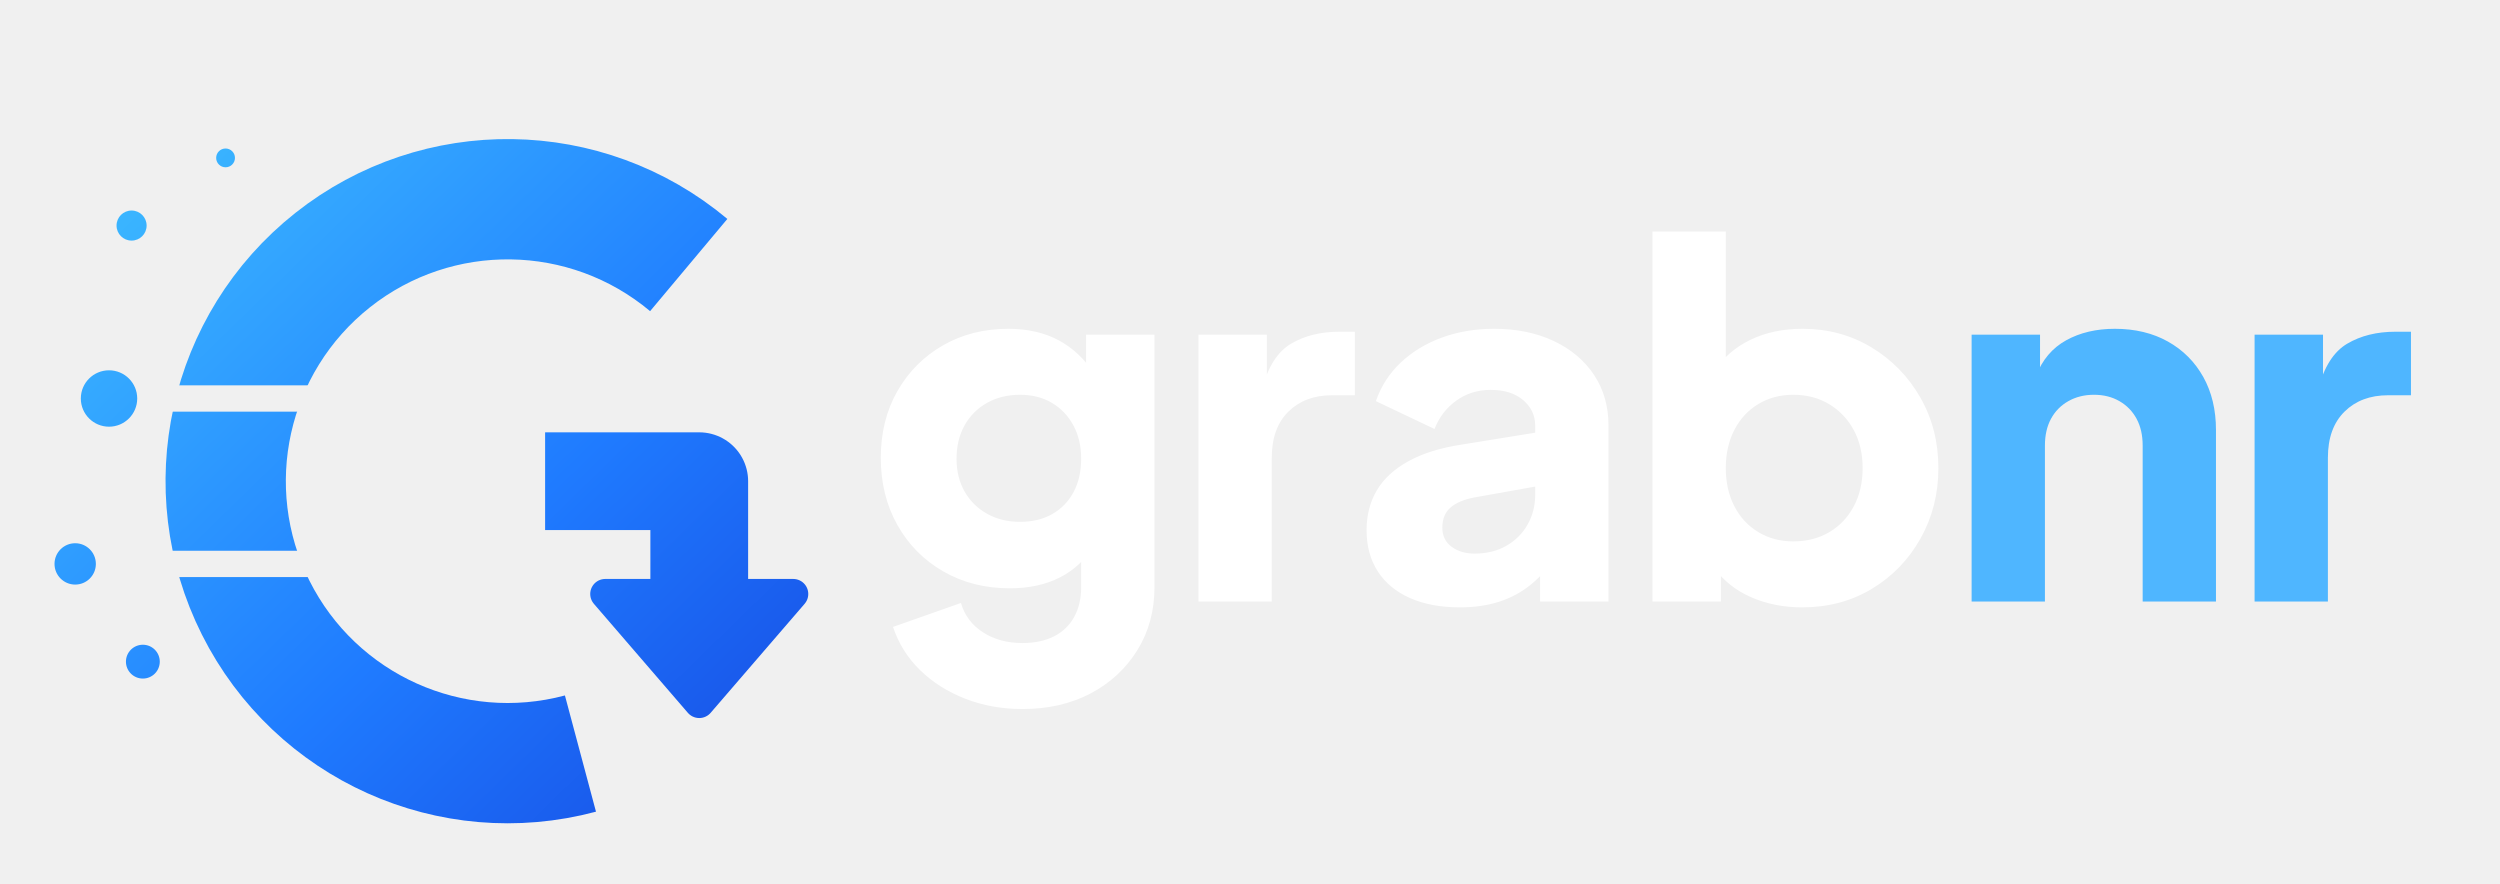
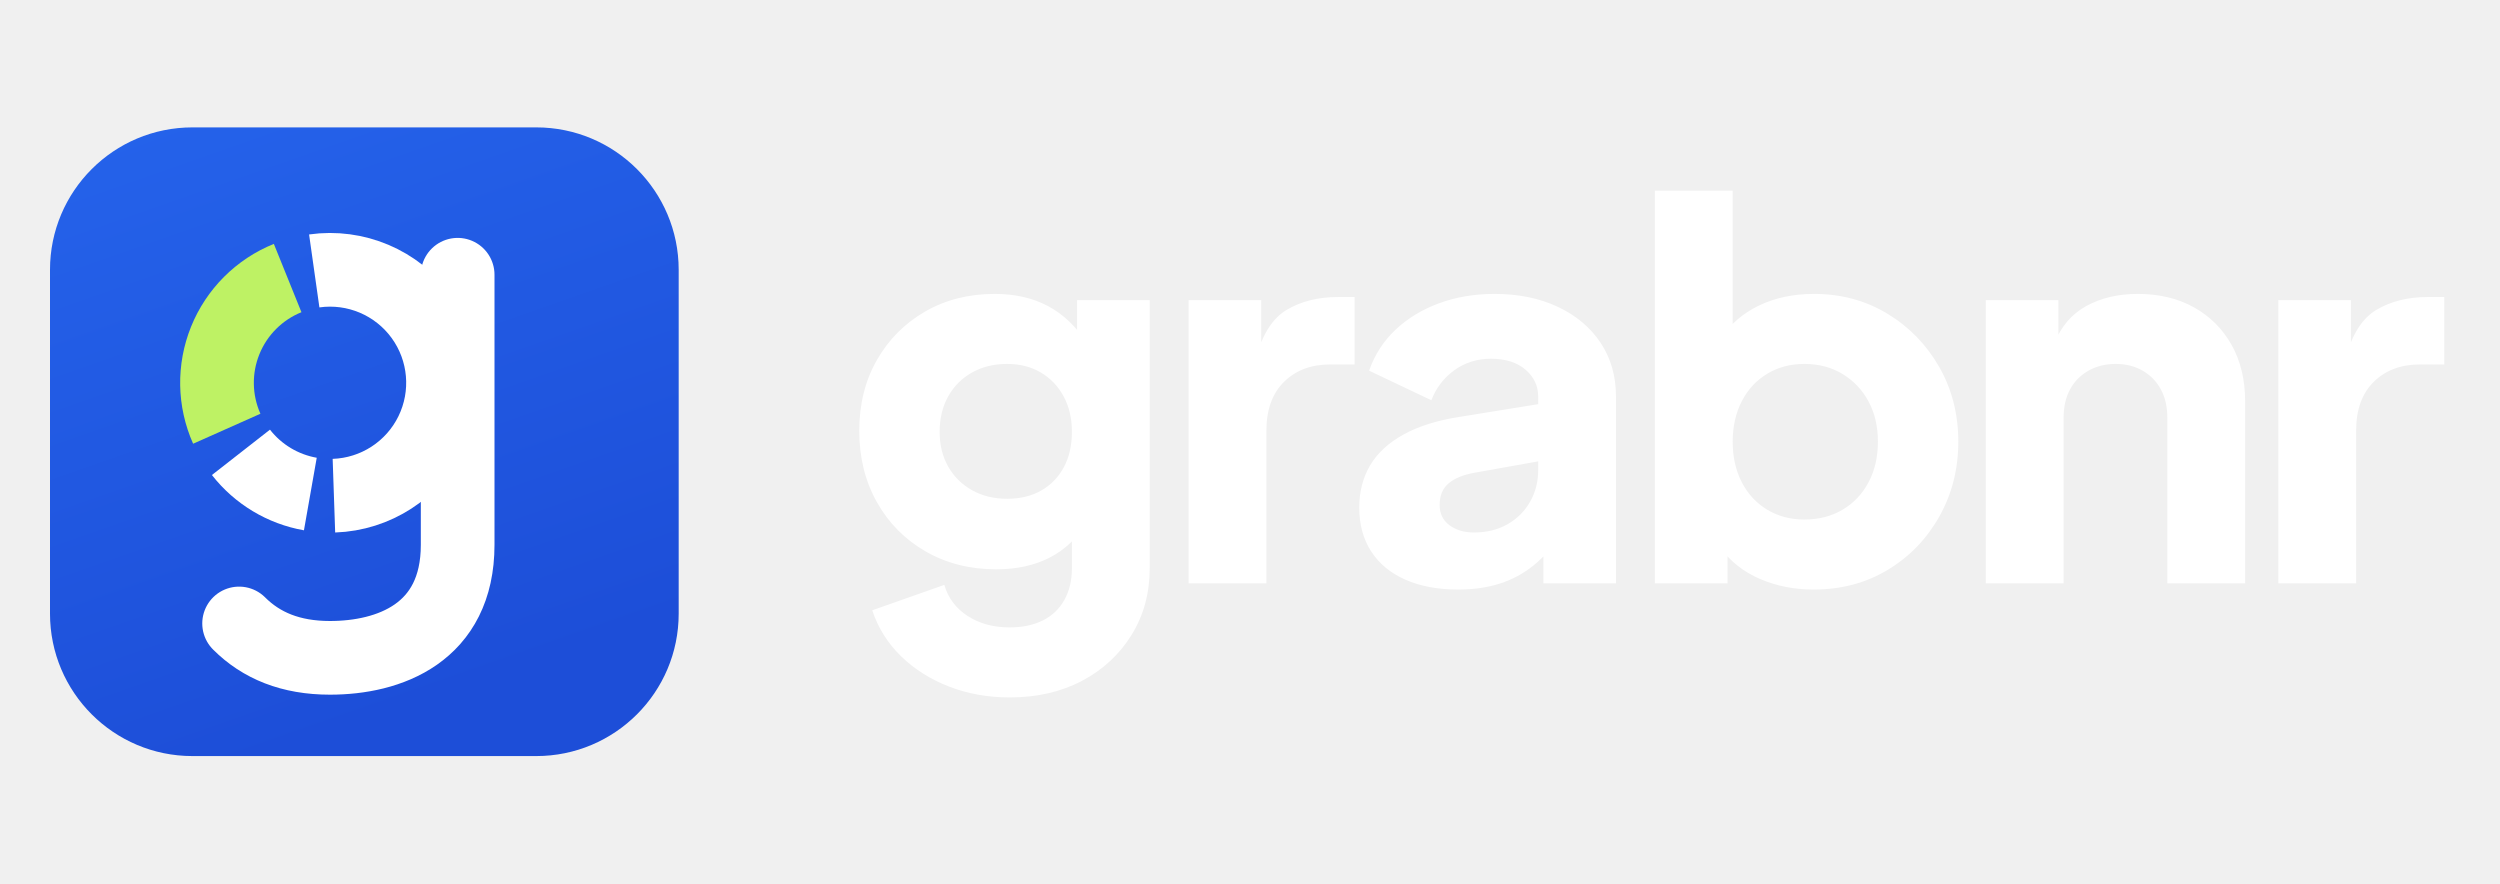
- <svg xmlns="http://www.w3.org/2000/svg" viewBox="0 0 1330 470">
-   <defs>
-     <linearGradient id="g" x1="70" y1="70" x2="440" y2="450" gradientUnits="userSpaceOnUse">
-       <stop offset="0" stop-color="#3DBBFF" />
-       <stop offset=".55" stop-color="#1F7BFF" />
-       <stop offset="1" stop-color="#1646E0" />
-     </linearGradient>
-   </defs>
-   <g transform="translate(0 0) scale(1)">
+ <svg xmlns="http://www.w3.org/2000/svg" width="1330" height="470" viewBox="0 0 1330 470">
+   <g transform="translate(26.60 67.77) scale(1.30648)">
    <defs>
-       <mask id="m" maskUnits="userSpaceOnUse" x="0" y="0" width="512" height="512">
-         <rect width="512" height="512" fill="#fff" />
-         <rect x="0" y="205" width="270" height="14" fill="#000" />
-         <rect x="0" y="293" width="270" height="14" fill="#000" />
-       </mask>
+       <linearGradient id="k" x1="0" y1="0" x2="0.35" y2="1">
+         <stop offset="0" stop-color="#2563eb" />
+         <stop offset="1" stop-color="#1d4ed8" />
+       </linearGradient>
    </defs>
-     <g fill="none" stroke="url(#g)" stroke-width="64">
-       <path mask="url(#m)" d="M366.4 141A150 150 0 1 0 308.8 400.9" />
+     <rect width="256" height="256" rx="58" fill="url(#k)" />
+     <g fill="none" stroke-width="30" stroke-linejoin="round" stroke-linecap="butt">
+       <path d="M71.98 122.71A46 46 0 0 1 96.77 61.35" stroke="#bef264" />
+       <path d="M107.60 58.45A46 46 0 1 1 115.61 149.97" stroke="#ffffff" />
+       <path d="M106.01 149.30A46 46 0 0 1 77.75 132.32" stroke="#ffffff" />
    </g>
-     <g fill="url(#g)">
-       <circle cx="58" cy="212" r="15" />
-       <circle cx="96" cy="212" r="0" />
-       <circle cx="40" cy="300" r="11" />
-       <circle cx="76" cy="352" r="9" />
-       <circle cx="70" cy="120" r="8" />
-       <circle cx="120" cy="84" r="5" />
-     </g>
-     <g fill="none" stroke="url(#g)" stroke-width="52" stroke-linecap="butt" stroke-linejoin="round">
-       <path d="M290 256H372V320" />
-     </g>
-     <polygon points="322,316 422,316 372,374" fill="url(#g)" stroke="url(#g)" stroke-width="16" stroke-linejoin="round" />
+     <path fill="none" stroke-width="30" stroke-linejoin="round" stroke-linecap="round" stroke="#ffffff" d="M166 60V170C166 206 138 216 114 216C98 216 86 211 77 202" />
  </g>
-   <g transform="translate(460 -380)">
-     <path fill="#FFFFFF" d="M83.98 757.2Q67.6 757.2 53.56 751.74Q39.52 746.28 29.51 736.53Q19.5 726.78 15.08 713.52L51.22 700.78Q54.08 710.66 62.92 716.38Q71.76 722.1 83.98 722.1Q93.6 722.1 100.62 718.59Q107.64 715.08 111.41 708.32Q115.18 701.56 115.18 692.46V659.96L122.72 669.32Q115.44 681.28 104.0 687.13Q92.56 692.98 77.22 692.98Q57.46 692.98 41.86 684.01Q26.26 675.04 17.42 659.31Q8.58 643.58 8.58 623.56Q8.58 603.54 17.42 588.07Q26.26 572.6 41.6 563.76Q56.94 554.92 76.44 554.92Q91.78 554.92 103.22 561.03Q114.66 567.14 122.72 579.62L117.78 588.98V558.04H154.18V692.46Q154.18 711.18 145.08 725.87Q135.98 740.56 120.25 748.88Q104.52 757.2 83.98 757.2ZM82.68 657.62Q92.56 657.62 99.84 653.46Q107.12 649.3 111.15 641.76Q115.18 634.22 115.18 624.08Q115.18 613.94 111.02 606.27Q106.86 598.6 99.58 594.31Q92.3 590.02 82.68 590.02Q72.8 590.02 65.13 594.31Q57.46 598.6 53.17 606.27Q48.88 613.94 48.88 624.08Q48.88 633.96 53.17 641.5Q57.46 649.04 65.13 653.33Q72.8 657.62 82.68 657.62Z M177.58 700.0V558.04H213.98V592.1L211.38 587.16Q216.06 569.22 226.85 562.85Q237.64 556.48 252.46 556.48H260.78V590.28H248.56Q234.26 590.28 225.42 598.99Q216.58 607.7 216.58 623.56V700.0Z M316.68 703.12Q301.34 703.12 290.16 698.18Q278.98 693.24 273 684.01Q267.02 674.78 267.02 662.04Q267.02 650.08 272.48 640.85Q277.94 631.62 289.25 625.38Q300.56 619.14 317.46 616.54L360.88 609.52V638.12L324.48 644.62Q316.16 646.18 311.74 649.95Q307.32 653.72 307.32 660.74Q307.32 667.24 312.26 670.88Q317.2 674.52 324.48 674.52Q334.1 674.52 341.38 670.36Q348.66 666.2 352.69 659.05Q356.72 651.9 356.72 643.32V606.4Q356.72 598.34 350.35 592.88Q343.98 587.42 333.06 587.42Q322.66 587.42 314.73 593.14Q306.8 598.86 303.16 608.22L271.96 593.4Q276.12 581.44 285.22 572.86Q294.32 564.28 307.06 559.6Q319.8 554.92 334.88 554.92Q352.82 554.92 366.6 561.42Q380.38 567.92 388.05 579.49Q395.72 591.06 395.72 606.4V700.0H359.32V677.12L368.16 675.56Q361.92 684.92 354.38 691.03Q346.84 697.14 337.48 700.13Q328.12 703.12 316.68 703.12Z M498.68 703.12Q484.12 703.12 471.77 697.79Q459.42 692.46 451.88 682.06L455.52 674.0V700.0H419.12V503.18H458.12V585.08L452.14 577.28Q459.16 566.62 471.25 560.77Q483.34 554.92 498.94 554.92Q519.22 554.92 535.6 564.8Q551.98 574.68 561.6 591.45Q571.22 608.22 571.22 629.02Q571.22 649.56 561.73 666.46Q552.24 683.36 535.86 693.24Q519.48 703.12 498.68 703.12ZM494 668.02Q504.92 668.02 513.24 663.08Q521.56 658.14 526.24 649.3Q530.92 640.46 530.92 629.02Q530.92 617.58 526.24 608.87Q521.56 600.16 513.24 595.09Q504.92 590.02 494 590.02Q483.6 590.02 475.41 594.96Q467.22 599.9 462.67 608.74Q458.12 617.58 458.12 629.02Q458.12 640.46 462.67 649.3Q467.22 658.14 475.41 663.08Q483.6 668.02 494 668.02Z" />
-     <path fill="#4FB6FF" d="M588.9 700.0V558.04H625.3V586.12L623.22 579.88Q628.16 567.14 639.21 561.03Q650.26 554.92 665.08 554.92Q681.2 554.92 693.29 561.68Q705.38 568.44 712.14 580.53Q718.9 592.62 718.9 608.819V700.0H679.9V617.06Q679.9 608.74 676.65 602.76Q673.4 596.78 667.526 593.4Q661.652 590.02 654.006 590.02Q646.36 590.02 640.38 593.4Q634.4 596.78 631.15 602.76Q627.9 608.74 627.9 617.06V700.0Z M739.44 700.0V558.04H775.84V592.1L773.24 587.16Q777.92 569.22 788.71 562.85Q799.5 556.48 814.32 556.48H822.64V590.28H810.42Q796.12 590.28 787.28 598.99Q778.44 607.7 778.44 623.56V700.0Z" />
-   </g>
+   <path fill="#ffffff" d="M537.144 371.033Q519.761 371.033 504.861 365.239Q489.961 359.444 479.337 349.097Q468.714 338.749 464.023 324.677L502.377 311.156Q505.413 321.642 514.794 327.712Q524.176 333.783 537.144 333.783Q547.354 333.783 554.804 330.058Q562.254 326.333 566.255 319.158Q570.256 311.984 570.256 302.327V267.836L578.258 277.769Q570.532 290.462 558.391 296.67Q546.25 302.879 529.97 302.879Q509 302.879 492.444 293.359Q475.888 283.839 466.507 267.146Q457.125 250.452 457.125 229.205Q457.125 207.959 466.507 191.541Q475.888 175.123 492.168 165.742Q508.448 156.36 529.142 156.36Q545.422 156.36 557.563 162.844Q569.704 169.329 578.258 182.573L573.015 192.507V159.671H611.645V302.327Q611.645 322.194 601.988 337.784Q592.33 353.374 575.637 362.203Q558.943 371.033 537.144 371.033ZM535.765 265.352Q546.25 265.352 553.976 260.937Q561.702 256.522 565.979 248.521Q570.256 240.519 570.256 229.757Q570.256 218.996 565.841 210.856Q561.426 202.716 553.7 198.163Q545.974 193.611 535.765 193.611Q525.279 193.611 517.14 198.163Q509 202.716 504.447 210.856Q499.894 218.996 499.894 229.757Q499.894 240.243 504.447 248.245Q509 256.247 517.14 260.799Q525.279 265.352 535.765 265.352ZM632.34 310.329V159.671H670.97V195.818L668.211 190.575Q673.178 171.536 684.629 164.776Q696.08 158.016 711.808 158.016H720.637V193.887H707.669Q692.493 193.887 683.111 203.13Q673.729 212.374 673.729 229.205V310.329ZM775.823 313.64Q759.543 313.64 747.678 308.397Q735.813 303.155 729.467 293.359Q723.121 283.564 723.121 270.043Q723.121 257.35 728.915 247.555Q734.71 237.759 746.713 231.137Q758.716 224.515 776.651 221.755L822.731 214.305V244.658L784.101 251.556Q775.271 253.211 770.581 257.212Q765.89 261.213 765.89 268.663Q765.89 275.562 771.132 279.425Q776.375 283.288 784.101 283.288Q794.31 283.288 802.037 278.873Q809.763 274.458 814.039 266.87Q818.316 259.282 818.316 250.176V210.994Q818.316 202.44 811.556 196.646Q804.796 190.851 793.207 190.851Q782.17 190.851 773.754 196.922Q765.338 202.992 761.475 212.926L728.363 197.198Q732.778 184.505 742.436 175.399Q752.093 166.294 765.614 161.327Q779.134 156.36 795.138 156.36Q814.177 156.36 828.802 163.258Q843.426 170.157 851.566 182.435Q859.706 194.714 859.706 210.994V310.329H821.076V286.047L830.457 284.391Q823.835 294.325 815.833 300.809Q807.831 307.293 797.898 310.467Q787.964 313.64 775.823 313.64ZM964.835 313.64Q949.383 313.64 936.276 307.983Q923.169 302.327 915.168 291.29L919.031 282.736V310.329H880.4V101.45H921.79V188.368L915.443 180.09Q922.894 168.777 935.724 162.569Q948.555 156.36 965.111 156.36Q986.633 156.36 1004.017 166.845Q1021.4 177.331 1031.61 195.128Q1041.819 212.926 1041.819 235.0Q1041.819 256.798 1031.748 274.734Q1021.676 292.669 1004.293 303.155Q986.909 313.64 964.835 313.64ZM959.868 276.389Q971.457 276.389 980.287 271.147Q989.117 265.904 994.083 256.522Q999.05 247.141 999.05 235.0Q999.05 222.859 994.083 213.615Q989.117 204.372 980.287 198.991Q971.457 193.611 959.868 193.611Q948.831 193.611 940.139 198.853Q931.447 204.096 926.619 213.478Q921.79 222.859 921.79 235.0Q921.79 247.141 926.619 256.522Q931.447 265.904 940.139 271.147Q948.831 276.389 959.868 276.389ZM1056.443 310.329V159.671H1095.073V189.472L1092.866 182.849Q1098.109 169.329 1109.836 162.844Q1121.563 156.36 1137.291 156.36Q1154.398 156.36 1167.229 163.534Q1180.06 170.708 1187.234 183.539Q1194.408 196.37 1194.408 213.561V310.329H1153.019V222.307Q1153.019 213.478 1149.569 207.131Q1146.12 200.785 1139.886 197.198Q1133.652 193.611 1125.538 193.611Q1117.424 193.611 1111.077 197.198Q1104.731 200.785 1101.282 207.131Q1097.833 213.478 1097.833 222.307V310.329ZM1212.067 310.329V159.671H1250.698V195.818L1247.938 190.575Q1252.905 171.536 1264.356 164.776Q1275.807 158.016 1291.535 158.016H1300.365V193.887H1287.396Q1272.22 193.887 1262.838 203.13Q1253.457 212.374 1253.457 229.205V310.329Z" />
</svg>
